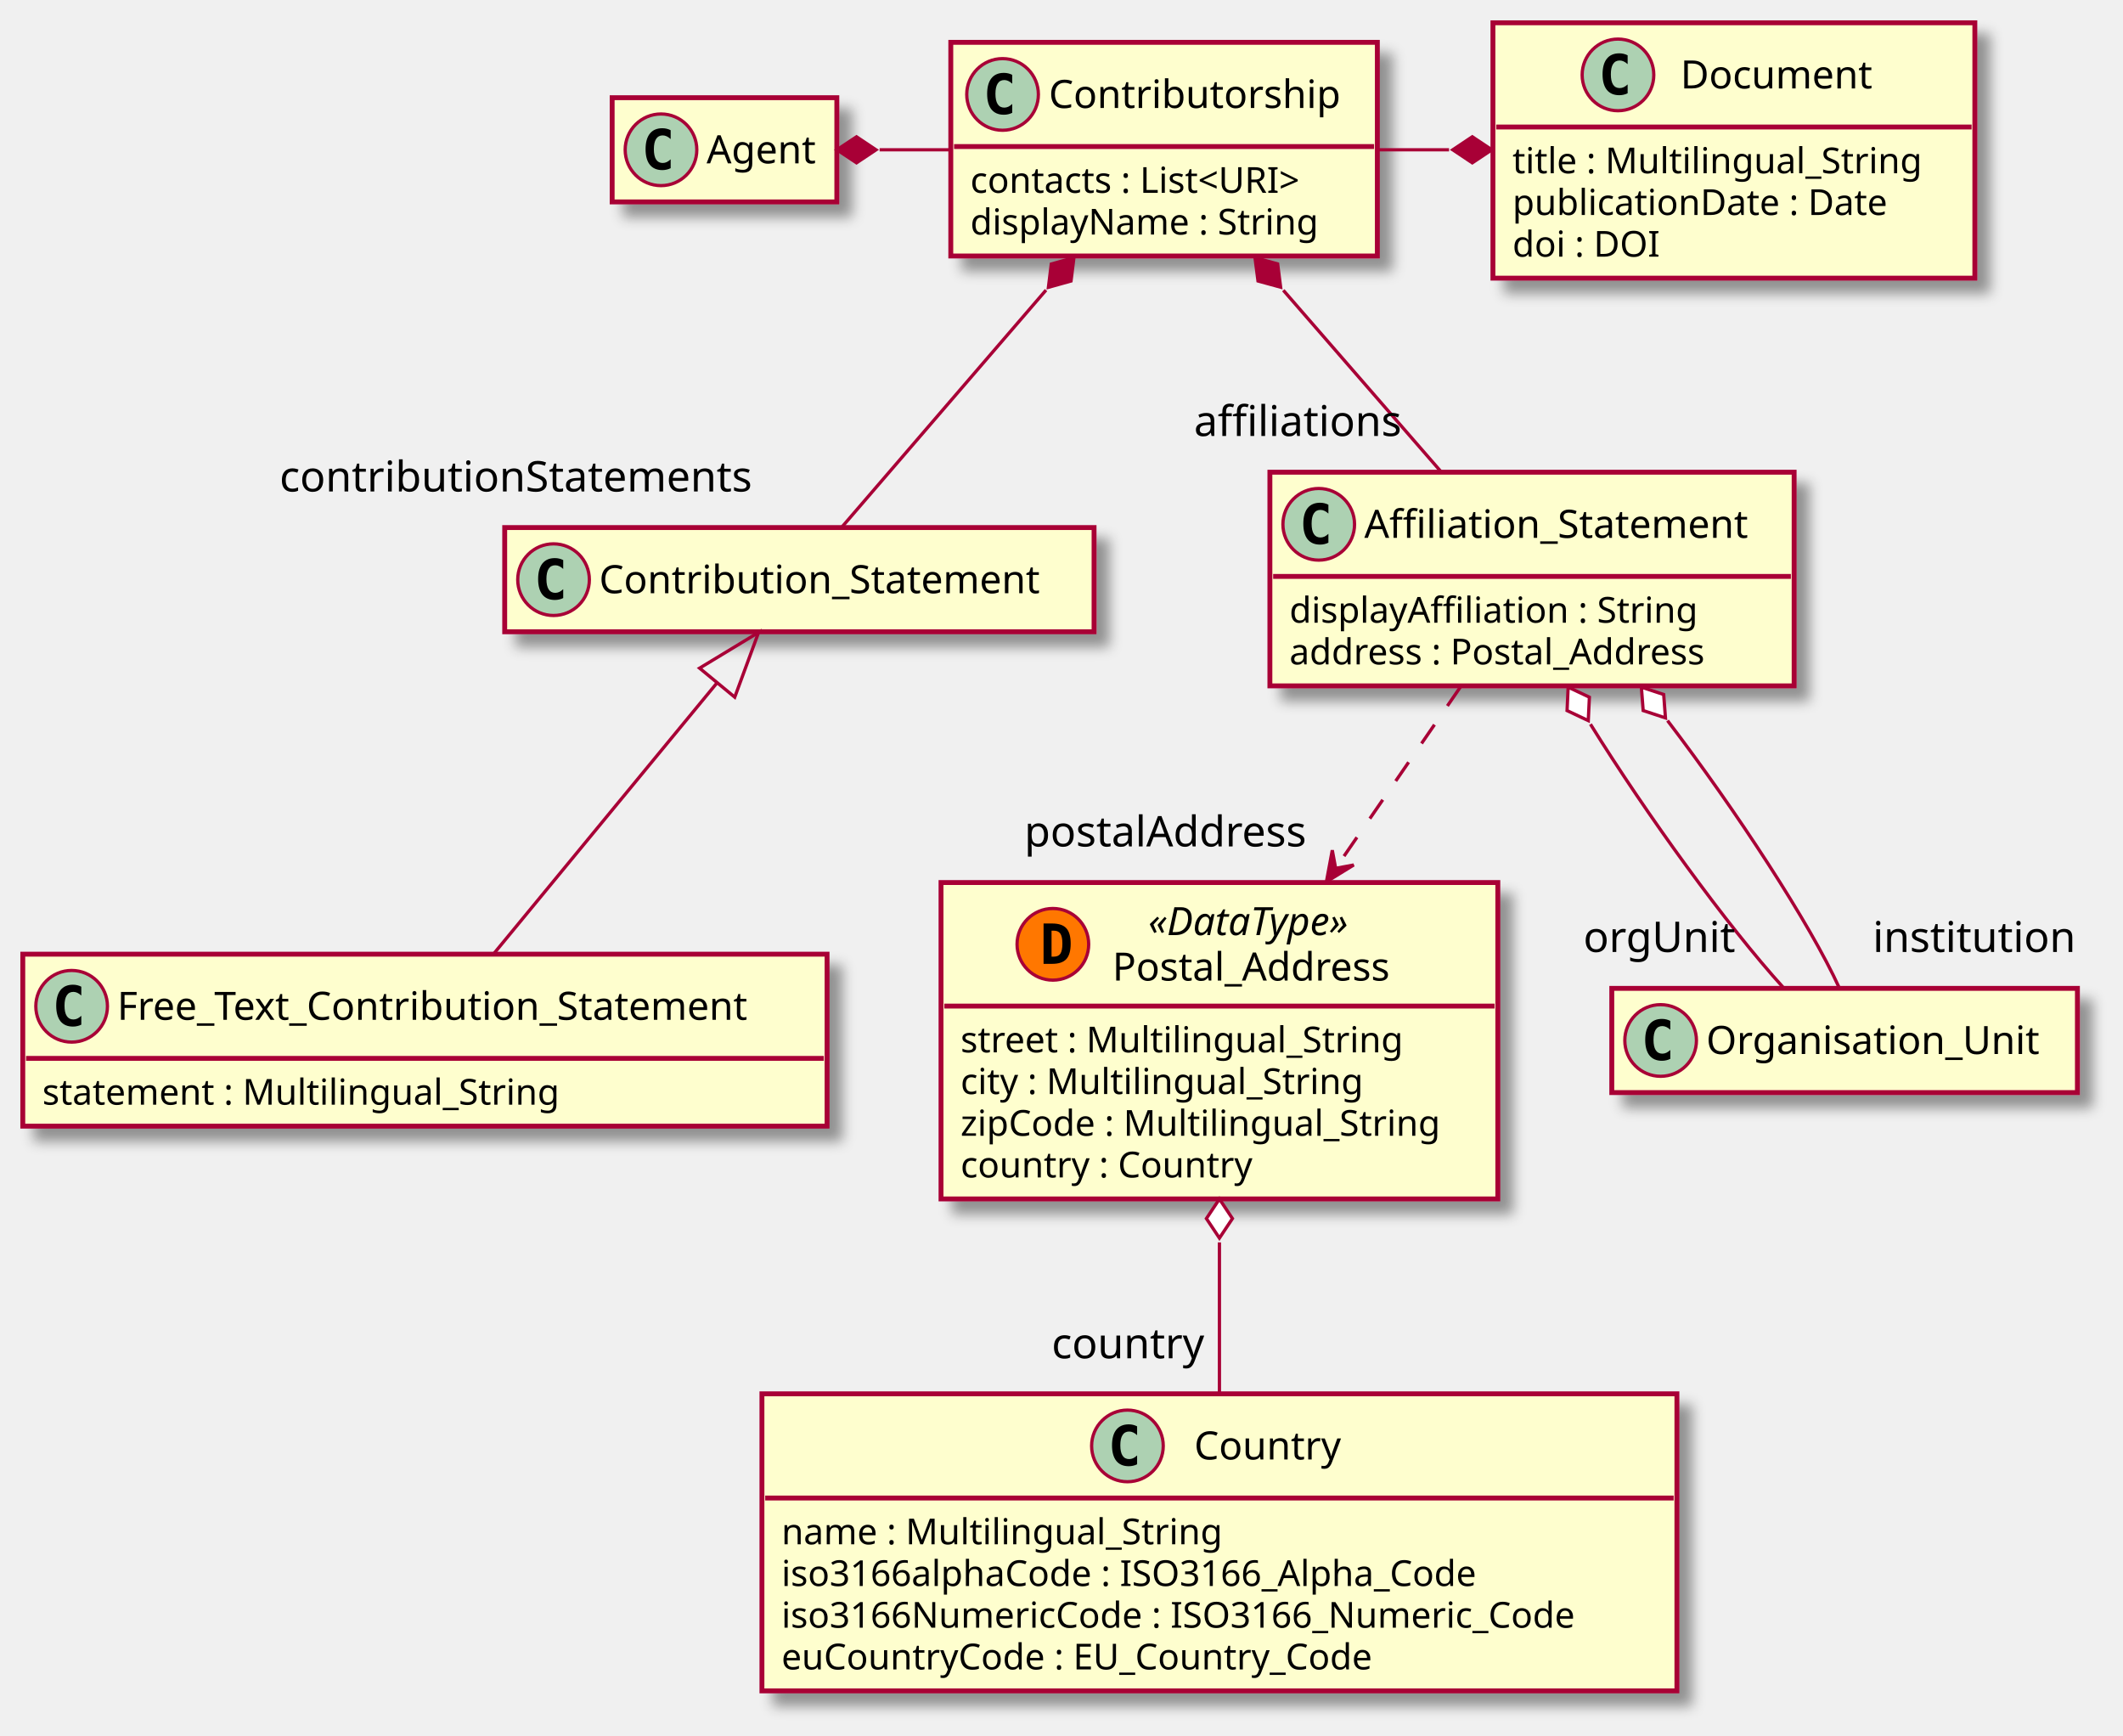
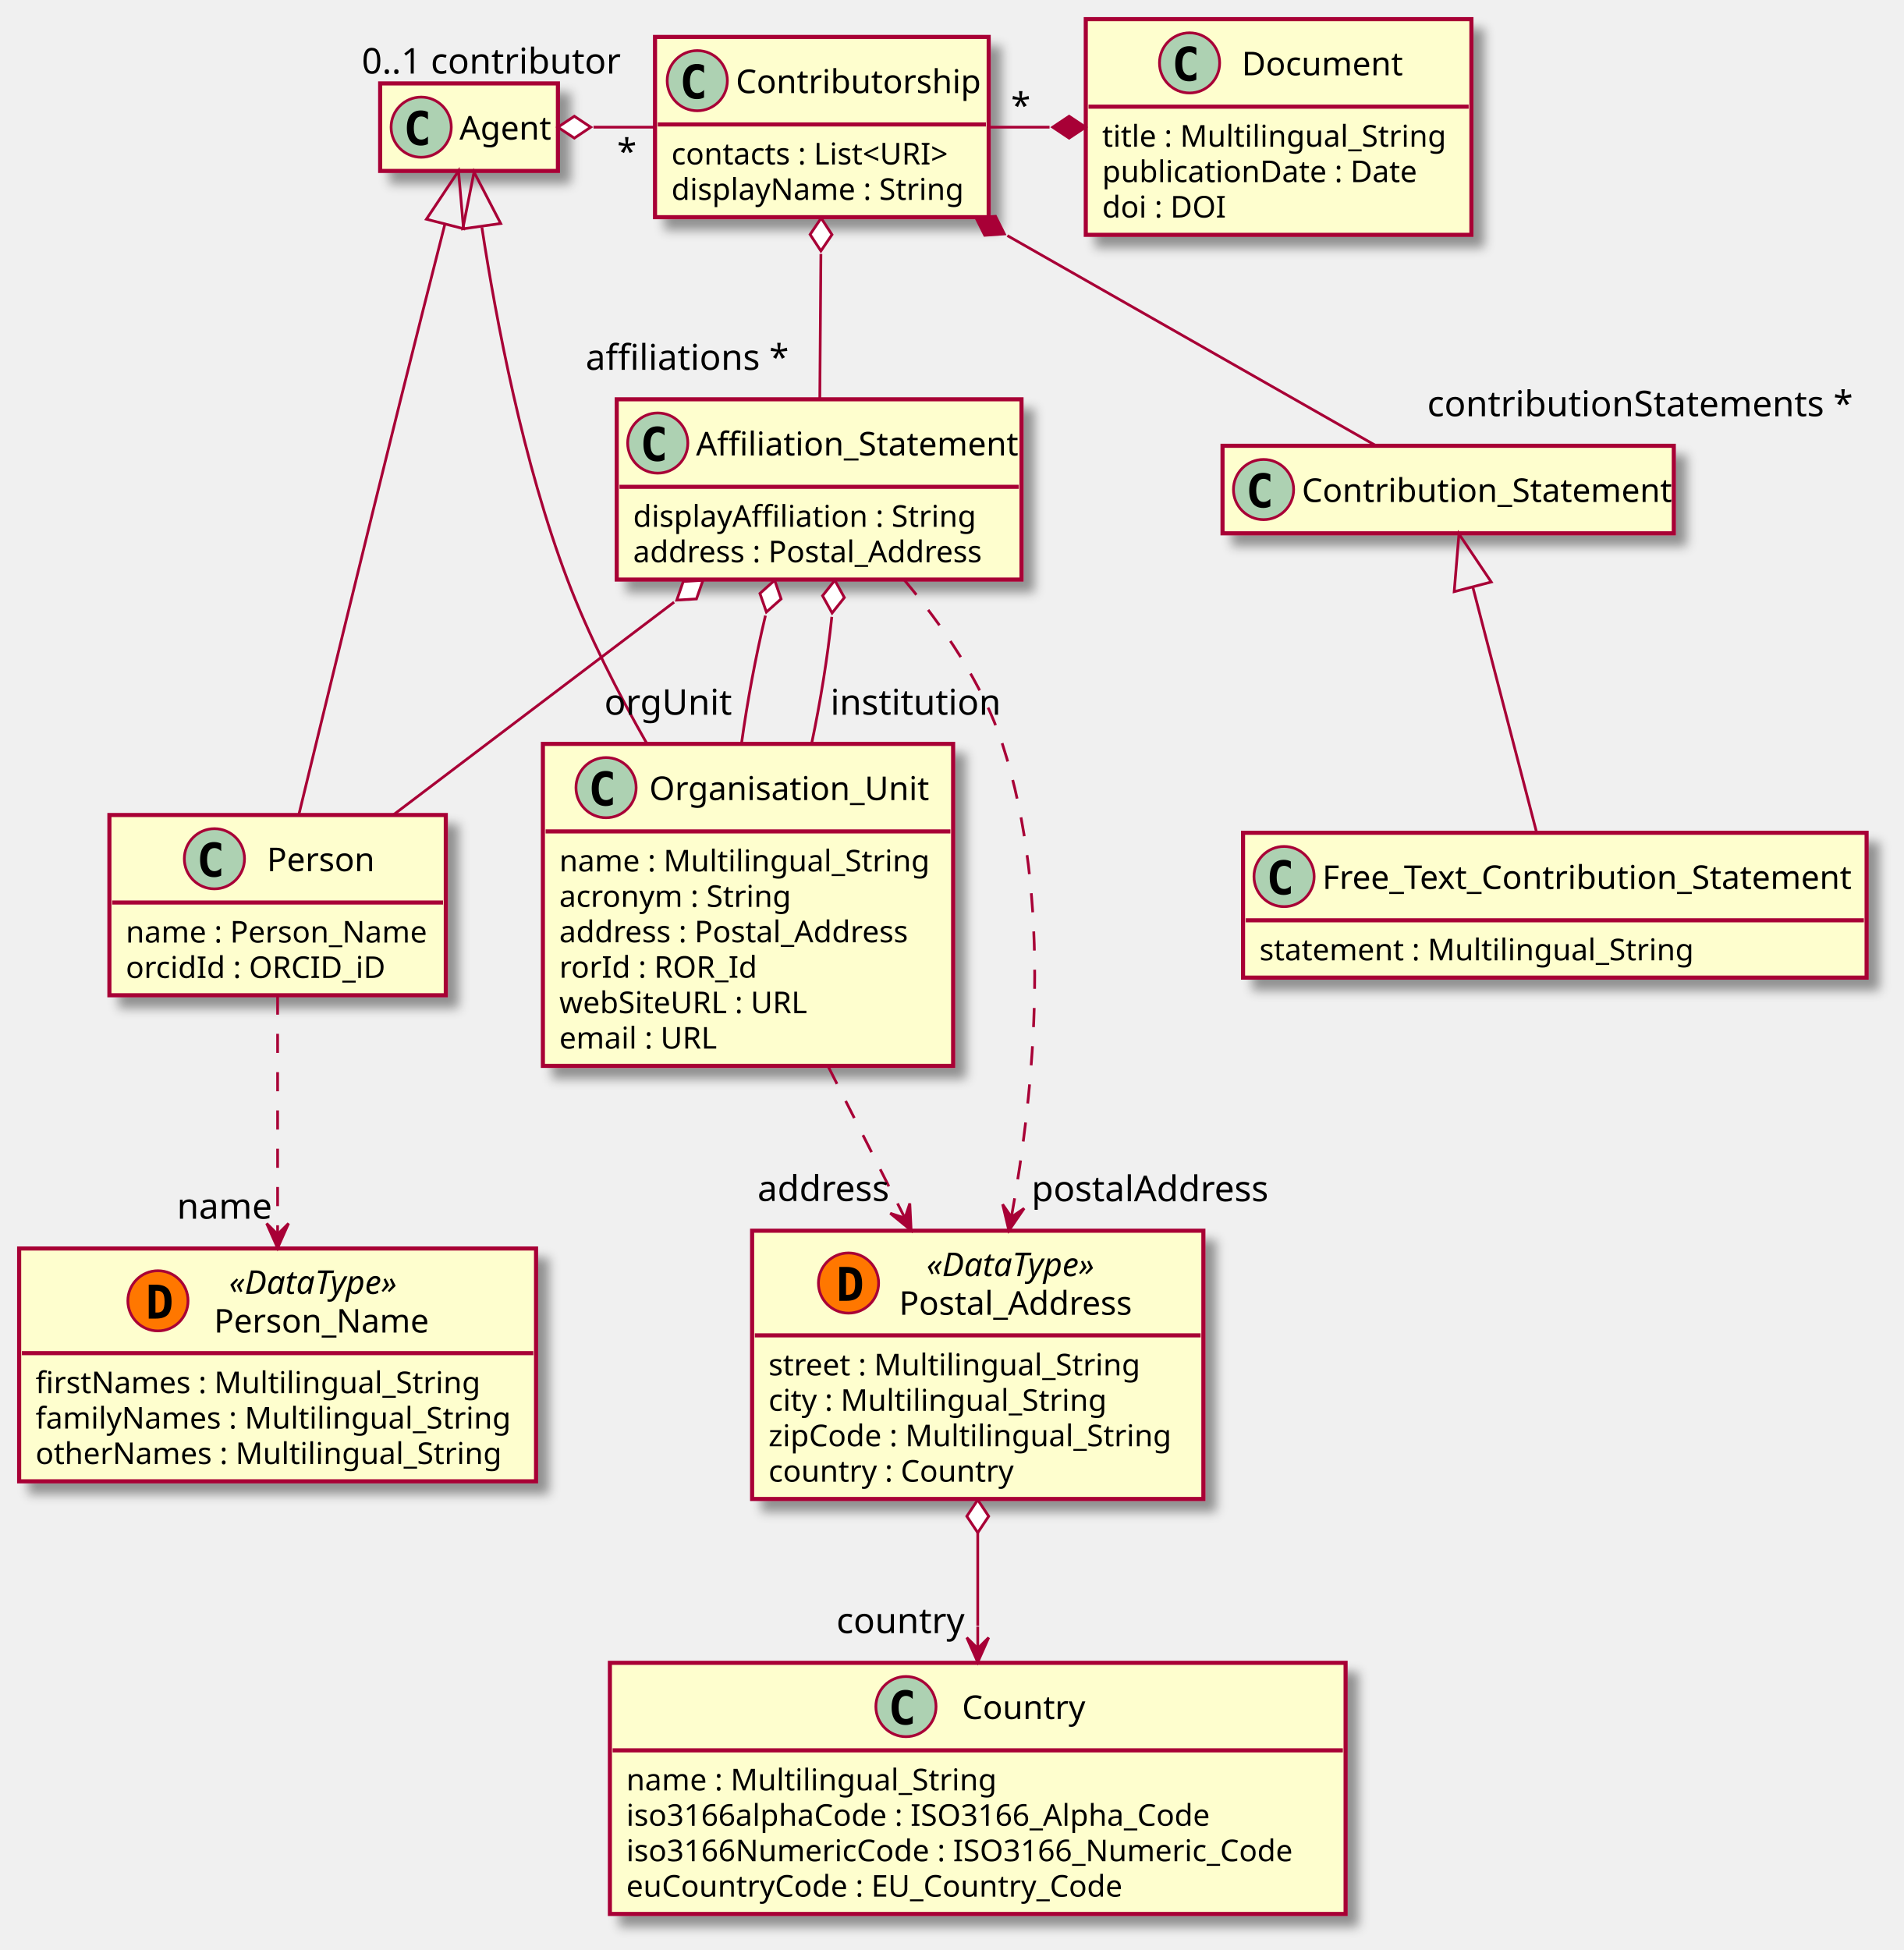
- <svg xmlns="http://www.w3.org/2000/svg" contentScriptType="application/ecmascript" contentStyleType="text/css" height="533px" preserveAspectRatio="none" style="width:652px;height:533px;background:#FFFFFF;" version="1.1" viewBox="0 0 652 533" width="652px" zoomAndPan="magnify">
+ <svg xmlns="http://www.w3.org/2000/svg" contentScriptType="application/ecmascript" contentStyleType="text/css" height="713px" preserveAspectRatio="none" style="width:696px;height:713px;background:#FFFFFF;" version="1.1" viewBox="0 0 696 713" width="696px" zoomAndPan="magnify">
  <defs>
-     <filter height="300%" id="f5tprdo1n3lc0" width="300%" x="-1" y="-1">
+     <filter height="300%" id="fd1s9ag5srjso" width="300%" x="-1" y="-1">
      <feGaussianBlur result="blurOut" stdDeviation="2.0" />
      <feColorMatrix in="blurOut" result="blurOut2" type="matrix" values="0 0 0 0 0 0 0 0 0 0 0 0 0 0 0 0 0 0 .4 0" />
      <feOffset dx="4.0" dy="4.0" in="blurOut2" result="blurOut3" />
      <feBlend in="SourceGraphic" in2="blurOut3" mode="normal" />
    </filter>
  </defs>
  <g>
-     <rect codeLine="7" fill="#FEFECE" filter="url(#f5tprdo1n3lc0)" height="78.414" id="Document" style="stroke:#A80036;stroke-width:1.5;" width="148" x="458.5" y="7" />
-     <ellipse cx="496.9" cy="23" fill="#ADD1B2" rx="11" ry="11" style="stroke:#A80036;stroke-width:1.0;" />
-     <path d="M499.869,28.641 Q499.291,28.938 498.65,29.078 Q498.009,29.234 497.306,29.234 Q494.806,29.234 493.478,27.594 Q492.166,25.938 492.166,22.812 Q492.166,19.688 493.478,18.031 Q494.806,16.375 497.306,16.375 Q498.009,16.375 498.65,16.531 Q499.306,16.688 499.869,16.984 L499.869,19.703 Q499.244,19.125 498.65,18.859 Q498.056,18.578 497.431,18.578 Q496.087,18.578 495.4,19.656 Q494.712,20.719 494.712,22.812 Q494.712,24.906 495.4,25.984 Q496.087,27.047 497.431,27.047 Q498.056,27.047 498.65,26.781 Q499.244,26.5 499.869,25.922 L499.869,28.641 Z " fill="#000000" />
-     <text fill="#000000" font-family="sans-serif" font-size="12" lengthAdjust="spacing" textLength="64" x="516.1" y="27.154">Document</text>
-     <line style="stroke:#A80036;stroke-width:1.5;" x1="459.5" x2="605.5" y1="39" y2="39" />
-     <text fill="#000000" font-family="sans-serif" font-size="11" lengthAdjust="spacing" textLength="136" x="464.5" y="53.21">title : Multilingual_String</text>
-     <text fill="#000000" font-family="sans-serif" font-size="11" lengthAdjust="spacing" textLength="125" x="464.5" y="66.015">publicationDate : Date</text>
-     <text fill="#000000" font-family="sans-serif" font-size="11" lengthAdjust="spacing" textLength="49" x="464.5" y="78.82">doi : DOI</text>
-     <rect codeLine="38" fill="#FEFECE" filter="url(#f5tprdo1n3lc0)" height="65.609" id="Contributorship" style="stroke:#A80036;stroke-width:1.5;" width="131" x="292" y="13" />
-     <ellipse cx="307.9" cy="29" fill="#ADD1B2" rx="11" ry="11" style="stroke:#A80036;stroke-width:1.0;" />
-     <path d="M310.869,34.641 Q310.291,34.938 309.65,35.078 Q309.009,35.234 308.306,35.234 Q305.806,35.234 304.478,33.594 Q303.166,31.938 303.166,28.812 Q303.166,25.688 304.478,24.031 Q305.806,22.375 308.306,22.375 Q309.009,22.375 309.65,22.531 Q310.306,22.688 310.869,22.984 L310.869,25.703 Q310.244,25.125 309.65,24.859 Q309.056,24.578 308.431,24.578 Q307.087,24.578 306.4,25.656 Q305.712,26.719 305.712,28.812 Q305.712,30.906 306.4,31.984 Q307.087,33.047 308.431,33.047 Q309.056,33.047 309.65,32.781 Q310.244,32.5 310.869,31.922 L310.869,34.641 Z " fill="#000000" />
-     <text fill="#000000" font-family="sans-serif" font-size="12" lengthAdjust="spacing" textLength="97" x="322.1" y="33.154">Contributorship</text>
-     <line style="stroke:#A80036;stroke-width:1.5;" x1="293" x2="422" y1="45" y2="45" />
-     <text fill="#000000" font-family="sans-serif" font-size="11" lengthAdjust="spacing" textLength="116" x="298" y="59.21">contacts : List&lt;URI&gt;</text>
-     <text fill="#000000" font-family="sans-serif" font-size="11" lengthAdjust="spacing" textLength="119" x="298" y="72.015">displayName : String</text>
-     <rect codeLine="42" fill="#FEFECE" filter="url(#f5tprdo1n3lc0)" height="32" id="Contribution_Statement" style="stroke:#A80036;stroke-width:1.5;" width="181" x="155" y="162" />
-     <ellipse cx="170" cy="178" fill="#ADD1B2" rx="11" ry="11" style="stroke:#A80036;stroke-width:1.0;" />
-     <path d="M172.969,183.641 Q172.391,183.938 171.75,184.078 Q171.109,184.234 170.406,184.234 Q167.906,184.234 166.578,182.594 Q165.266,180.938 165.266,177.812 Q165.266,174.688 166.578,173.031 Q167.906,171.375 170.406,171.375 Q171.109,171.375 171.75,171.531 Q172.406,171.688 172.969,171.984 L172.969,174.703 Q172.344,174.125 171.75,173.859 Q171.156,173.578 170.531,173.578 Q169.188,173.578 168.5,174.656 Q167.812,175.719 167.812,177.812 Q167.812,179.906 168.5,180.984 Q169.188,182.047 170.531,182.047 Q171.156,182.047 171.75,181.781 Q172.344,181.5 172.969,180.922 L172.969,183.641 Z " fill="#000000" />
-     <text fill="#000000" font-family="sans-serif" font-size="12" lengthAdjust="spacing" textLength="149" x="184" y="182.154">Contribution_Statement</text>
-     <rect codeLine="44" fill="#FEFECE" filter="url(#f5tprdo1n3lc0)" height="52.805" id="Free_Text_Contribution_Statement" style="stroke:#A80036;stroke-width:1.5;" width="247" x="7" y="293" />
-     <ellipse cx="22" cy="309" fill="#ADD1B2" rx="11" ry="11" style="stroke:#A80036;stroke-width:1.0;" />
-     <path d="M24.969,314.641 Q24.391,314.938 23.75,315.078 Q23.109,315.234 22.406,315.234 Q19.906,315.234 18.578,313.594 Q17.266,311.938 17.266,308.812 Q17.266,305.688 18.578,304.031 Q19.906,302.375 22.406,302.375 Q23.109,302.375 23.75,302.531 Q24.406,302.688 24.969,302.984 L24.969,305.703 Q24.344,305.125 23.75,304.859 Q23.156,304.578 22.531,304.578 Q21.188,304.578 20.5,305.656 Q19.812,306.719 19.812,308.812 Q19.812,310.906 20.5,311.984 Q21.188,313.047 22.531,313.047 Q23.156,313.047 23.75,312.781 Q24.344,312.5 24.969,311.922 L24.969,314.641 Z " fill="#000000" />
-     <text fill="#000000" font-family="sans-serif" font-size="12" lengthAdjust="spacing" textLength="215" x="36" y="313.154">Free_Text_Contribution_Statement</text>
-     <line style="stroke:#A80036;stroke-width:1.5;" x1="8" x2="253" y1="325" y2="325" />
-     <text fill="#000000" font-family="sans-serif" font-size="11" lengthAdjust="spacing" textLength="173" x="13" y="339.21">statement : Multilingual_String</text>
-     <rect codeLine="47" fill="#FEFECE" filter="url(#f5tprdo1n3lc0)" height="65.609" id="Affiliation_Statement" style="stroke:#A80036;stroke-width:1.5;" width="161" x="390" y="145" />
-     <ellipse cx="405" cy="161" fill="#ADD1B2" rx="11" ry="11" style="stroke:#A80036;stroke-width:1.0;" />
-     <path d="M407.969,166.641 Q407.391,166.938 406.75,167.078 Q406.109,167.234 405.406,167.234 Q402.906,167.234 401.578,165.594 Q400.266,163.938 400.266,160.812 Q400.266,157.688 401.578,156.031 Q402.906,154.375 405.406,154.375 Q406.109,154.375 406.75,154.531 Q407.406,154.688 407.969,154.984 L407.969,157.703 Q407.344,157.125 406.75,156.859 Q406.156,156.578 405.531,156.578 Q404.188,156.578 403.5,157.656 Q402.812,158.719 402.812,160.812 Q402.812,162.906 403.5,163.984 Q404.188,165.047 405.531,165.047 Q406.156,165.047 406.75,164.781 Q407.344,164.5 407.969,163.922 L407.969,166.641 Z " fill="#000000" />
-     <text fill="#000000" font-family="sans-serif" font-size="12" lengthAdjust="spacing" textLength="129" x="419" y="165.154">Affiliation_Statement</text>
-     <line style="stroke:#A80036;stroke-width:1.5;" x1="391" x2="550" y1="177" y2="177" />
-     <text fill="#000000" font-family="sans-serif" font-size="11" lengthAdjust="spacing" textLength="138" x="396" y="191.21">displayAffiliation : String</text>
-     <text fill="#000000" font-family="sans-serif" font-size="11" lengthAdjust="spacing" textLength="147" x="396" y="204.015">address : Postal_Address</text>
-     <rect codeLine="51" fill="#FEFECE" filter="url(#f5tprdo1n3lc0)" height="97.156" id="Postal_Address" style="stroke:#A80036;stroke-width:1.5;" width="171" x="289" y="271" />
-     <ellipse cx="323.35" cy="289.969" fill="#FF7700" rx="11" ry="11" style="stroke:#A80036;stroke-width:1.0;" />
-     <path d="M322.944,285.781 L322.944,293.766 L323.6,293.766 Q325.038,293.766 325.647,292.859 Q326.272,291.938 326.272,289.766 Q326.272,287.594 325.647,286.688 Q325.038,285.781 323.6,285.781 L322.944,285.781 Z M320.491,283.578 L323.116,283.578 Q326.147,283.578 327.475,285.031 Q328.819,286.469 328.819,289.766 Q328.819,293.062 327.475,294.516 Q326.147,295.969 323.116,295.969 L320.491,295.969 L320.491,283.578 Z " fill="#000000" />
-     <text fill="#000000" font-family="sans-serif" font-size="12" font-style="italic" lengthAdjust="spacing" textLength="74" x="352.65" y="287.139">«DataType»</text>
-     <text fill="#000000" font-family="sans-serif" font-size="12" lengthAdjust="spacing" textLength="96" x="341.65" y="301.107">Postal_Address</text>
-     <line style="stroke:#A80036;stroke-width:1.5;" x1="290" x2="459" y1="308.938" y2="308.938" />
-     <text fill="#000000" font-family="sans-serif" font-size="11" lengthAdjust="spacing" textLength="149" x="295" y="323.148">street : Multilingual_String</text>
-     <text fill="#000000" font-family="sans-serif" font-size="11" lengthAdjust="spacing" textLength="134" x="295" y="335.953">city : Multilingual_String</text>
-     <text fill="#000000" font-family="sans-serif" font-size="11" lengthAdjust="spacing" textLength="159" x="295" y="348.757">zipCode : Multilingual_String</text>
-     <text fill="#000000" font-family="sans-serif" font-size="11" lengthAdjust="spacing" textLength="98" x="295" y="361.562">country : Country</text>
-     <rect codeLine="57" fill="#FEFECE" filter="url(#f5tprdo1n3lc0)" height="91.219" id="Country" style="stroke:#A80036;stroke-width:1.5;" width="281" x="234" y="428" />
-     <ellipse cx="346.25" cy="444" fill="#ADD1B2" rx="11" ry="11" style="stroke:#A80036;stroke-width:1.0;" />
-     <path d="M349.219,449.641 Q348.641,449.938 348,450.078 Q347.359,450.234 346.656,450.234 Q344.156,450.234 342.828,448.594 Q341.516,446.938 341.516,443.812 Q341.516,440.688 342.828,439.031 Q344.156,437.375 346.656,437.375 Q347.359,437.375 348,437.531 Q348.656,437.688 349.219,437.984 L349.219,440.703 Q348.594,440.125 348,439.859 Q347.406,439.578 346.781,439.578 Q345.438,439.578 344.75,440.656 Q344.062,441.719 344.062,443.812 Q344.062,445.906 344.75,446.984 Q345.438,448.047 346.781,448.047 Q347.406,448.047 348,447.781 Q348.594,447.5 349.219,446.922 L349.219,449.641 Z " fill="#000000" />
-     <text fill="#000000" font-family="sans-serif" font-size="12" lengthAdjust="spacing" textLength="48" x="366.75" y="448.154">Country</text>
-     <line style="stroke:#A80036;stroke-width:1.5;" x1="235" x2="514" y1="460" y2="460" />
-     <text fill="#000000" font-family="sans-serif" font-size="11" lengthAdjust="spacing" textLength="147" x="240" y="474.21">name : Multilingual_String</text>
-     <text fill="#000000" font-family="sans-serif" font-size="11" lengthAdjust="spacing" textLength="237" x="240" y="487.015">iso3166alphaCode : ISO3166_Alpha_Code</text>
-     <text fill="#000000" font-family="sans-serif" font-size="11" lengthAdjust="spacing" textLength="269" x="240" y="499.82">iso3166NumericCode : ISO3166_Numeric_Code</text>
-     <text fill="#000000" font-family="sans-serif" font-size="11" lengthAdjust="spacing" textLength="199" x="240" y="512.625">euCountryCode : EU_Country_Code</text>
-     <rect fill="#FEFECE" filter="url(#f5tprdo1n3lc0)" height="32" id="Organisation_Unit" style="stroke:#A80036;stroke-width:1.5;" width="143" x="495" y="303.5" />
-     <ellipse cx="510" cy="319.5" fill="#ADD1B2" rx="11" ry="11" style="stroke:#A80036;stroke-width:1.0;" />
-     <path d="M512.969,325.141 Q512.391,325.438 511.75,325.578 Q511.109,325.734 510.406,325.734 Q507.906,325.734 506.578,324.094 Q505.266,322.438 505.266,319.312 Q505.266,316.188 506.578,314.531 Q507.906,312.875 510.406,312.875 Q511.109,312.875 511.75,313.031 Q512.406,313.188 512.969,313.484 L512.969,316.203 Q512.344,315.625 511.75,315.359 Q511.156,315.078 510.531,315.078 Q509.188,315.078 508.5,316.156 Q507.812,317.219 507.812,319.312 Q507.812,321.406 508.5,322.484 Q509.188,323.547 510.531,323.547 Q511.156,323.547 511.75,323.281 Q512.344,323 512.969,322.422 L512.969,325.141 Z " fill="#000000" />
-     <text fill="#000000" font-family="sans-serif" font-size="12" lengthAdjust="spacing" textLength="111" x="524" y="323.654">Organisation_Unit</text>
-     <rect fill="#FEFECE" filter="url(#f5tprdo1n3lc0)" height="32" id="Agent" style="stroke:#A80036;stroke-width:1.5;" width="69" x="188" y="30" />
-     <ellipse cx="203" cy="46" fill="#ADD1B2" rx="11" ry="11" style="stroke:#A80036;stroke-width:1.0;" />
-     <path d="M205.969,51.641 Q205.391,51.938 204.75,52.078 Q204.109,52.234 203.406,52.234 Q200.906,52.234 199.578,50.594 Q198.266,48.938 198.266,45.812 Q198.266,42.688 199.578,41.031 Q200.906,39.375 203.406,39.375 Q204.109,39.375 204.75,39.531 Q205.406,39.688 205.969,39.984 L205.969,42.703 Q205.344,42.125 204.75,41.859 Q204.156,41.578 203.531,41.578 Q202.188,41.578 201.5,42.656 Q200.812,43.719 200.812,45.812 Q200.812,47.906 201.5,48.984 Q202.188,50.047 203.531,50.047 Q204.156,50.047 204.75,49.781 Q205.344,49.5 205.969,48.922 L205.969,51.641 Z " fill="#000000" />
-     <text fill="#000000" font-family="sans-serif" font-size="12" lengthAdjust="spacing" textLength="37" x="217" y="50.154">Agent</text>
-     <path codeLine="66" d="M374.5,381.5 C374.5,396.98 374.5,413.34 374.5,427.84 " fill="none" id="Postal_Address-backto-Country" style="stroke:#A80036;stroke-width:1.0;" />
-     <polygon fill="#FFFFFF" points="374.5,368.18,370.5,374.18,374.5,380.18,378.5,374.18,374.5,368.18" style="stroke:#A80036;stroke-width:1.0;" />
-     <text fill="#000000" font-family="sans-serif" font-size="13" lengthAdjust="spacing" textLength="48" x="322.975" y="417.093">country</text>
-     <path codeLine="67" d="M448.48,211 C437.15,227.46 423.07,247.92 410.24,266.56 " fill="none" id="Affiliation_Statement-to-Postal_Address" style="stroke:#A80036;stroke-width:1.0;stroke-dasharray:7.0,7.0;" />
-     <polygon fill="#A80036" points="407.36,270.76,415.755,265.61,410.193,266.64,409.163,261.077,407.36,270.76" style="stroke:#A80036;stroke-width:1.0;" />
-     <text fill="#000000" font-family="sans-serif" font-size="13" lengthAdjust="spacing" textLength="91" x="314.582" y="259.916">postalAddress</text>
-     <path codeLine="68" d="M488.45,222.38 C505.6,250 530.26,284.09 547.78,303.36 " fill="none" id="Affiliation_Statement-backto-Organisation_Unit" style="stroke:#A80036;stroke-width:1.0;" />
-     <polygon fill="#FFFFFF" points="481.6,211,481.264,218.203,487.784,221.284,488.12,214.081,481.6,211" style="stroke:#A80036;stroke-width:1.0;" />
-     <text fill="#000000" font-family="sans-serif" font-size="13" lengthAdjust="spacing" textLength="47" x="486.267" y="292.324">orgUnit</text>
-     <path codeLine="69" d="M512.12,221.28 C533.34,249.09 556.01,283.84 564.87,303.36 " fill="none" id="Affiliation_Statement-backto-Organisation_Unit-1" style="stroke:#A80036;stroke-width:1.0;" />
-     <polygon fill="#FFFFFF" points="504.09,211,504.637,218.19,511.485,220.451,510.938,213.261,504.09,211" style="stroke:#A80036;stroke-width:1.0;" />
-     <text fill="#000000" font-family="sans-serif" font-size="13" lengthAdjust="spacing" textLength="63" x="575.138" y="292.324">institution</text>
-     <path codeLine="70" d="M220.24,209.64 C199.66,234.61 170.93,269.46 151.57,292.94 " fill="none" id="Contribution_Statement-backto-Free_Text_Contribution_Statement" style="stroke:#A80036;stroke-width:1.0;" />
-     <polygon fill="none" points="214.85,205.17,232.97,194.19,225.65,214.08,214.85,205.17" style="stroke:#A80036;stroke-width:1.0;" />
-     <path codeLine="71" d="M423.12,46 C430.42,46 437.72,46 445.02,46 " fill="none" id="Contributorship-to-Document" style="stroke:#A80036;stroke-width:1.0;" />
-     <polygon fill="#A80036" points="458.16,46,452.16,42,446.16,46,452.16,50,458.16,46" style="stroke:#A80036;stroke-width:1.0;" />
-     <path codeLine="72" d="M270.14,46 C277.41,46 284.69,46 291.97,46 " fill="none" id="Agent-backto-Contributorship" style="stroke:#A80036;stroke-width:1.0;" />
-     <polygon fill="#A80036" points="257.04,46,263.04,50,269.04,46,263.04,42,257.04,46" style="stroke:#A80036;stroke-width:1.0;" />
-     <path codeLine="73" d="M394.12,89.13 C409.83,107.2 427.89,127.97 442.5,144.78 " fill="none" id="Contributorship-backto-Affiliation_Statement" style="stroke:#A80036;stroke-width:1.0;" />
-     <polygon fill="#A80036" points="385.43,79.13,386.346,86.283,393.301,88.188,392.385,81.035,385.43,79.13" style="stroke:#A80036;stroke-width:1.0;" />
-     <text fill="#000000" font-family="sans-serif" font-size="13" lengthAdjust="spacing" textLength="64" x="366.688" y="133.882">affiliations</text>
-     <path codeLine="74" d="M321.25,89.08 C299.82,113.95 273.96,143.97 258.67,161.71 " fill="none" id="Contributorship-backto-Contribution_Statement" style="stroke:#A80036;stroke-width:1.0;" />
-     <polygon fill="#A80036" points="329.81,79.13,322.864,81.067,321.981,88.224,328.927,86.287,329.81,79.13" style="stroke:#A80036;stroke-width:1.0;" />
-     <text fill="#000000" font-family="sans-serif" font-size="13" lengthAdjust="spacing" textLength="152" x="85.858" y="150.918">contributionStatements</text>
+     <rect codeLine="19" fill="#FEFECE" filter="url(#fd1s9ag5srjso)" height="32" id="Agent" style="stroke:#A80036;stroke-width:1.5;" width="65" x="139" y="30.5" />
+     <ellipse cx="154" cy="46.5" fill="#ADD1B2" rx="11" ry="11" style="stroke:#A80036;stroke-width:1.0;" />
+     <path d="M156.473,52.643 Q155.892,52.942 155.253,53.091 Q154.614,53.241 153.908,53.241 Q151.401,53.241 150.082,51.589 Q148.762,49.937 148.762,46.816 Q148.762,43.687 150.082,42.035 Q151.401,40.383 153.908,40.383 Q154.614,40.383 155.261,40.532 Q155.909,40.682 156.473,40.98 L156.473,43.703 Q155.842,43.122 155.249,42.852 Q154.655,42.583 154.024,42.583 Q152.68,42.583 151.995,43.649 Q151.31,44.716 151.31,46.816 Q151.31,48.908 151.995,49.974 Q152.68,51.041 154.024,51.041 Q154.655,51.041 155.249,50.771 Q155.842,50.502 156.473,49.92 Z " fill="#000000" />
+     <text fill="#000000" font-family="sans-serif" font-size="12" lengthAdjust="spacing" textLength="33" x="168" y="51.035">Agent</text>
+     <rect codeLine="22" fill="#FEFECE" filter="url(#fd1s9ag5srjso)" height="117.731" id="Organisation_Unit" style="stroke:#A80036;stroke-width:1.5;" width="150" x="198.5" y="272" />
+     <ellipse cx="221.6" cy="288" fill="#ADD1B2" rx="11" ry="11" style="stroke:#A80036;stroke-width:1.0;" />
+     <path d="M224.073,294.143 Q223.492,294.442 222.853,294.591 Q222.214,294.741 221.508,294.741 Q219.001,294.741 217.681,293.089 Q216.362,291.437 216.362,288.316 Q216.362,285.187 217.681,283.535 Q219.001,281.883 221.508,281.883 Q222.214,281.883 222.861,282.032 Q223.509,282.182 224.073,282.481 L224.073,285.203 Q223.442,284.622 222.849,284.352 Q222.255,284.082 221.624,284.082 Q220.28,284.082 219.595,285.149 Q218.91,286.216 218.91,288.316 Q218.91,290.408 219.595,291.474 Q220.28,292.541 221.624,292.541 Q222.255,292.541 222.849,292.271 Q223.442,292.002 224.073,291.42 Z " fill="#000000" />
+     <text fill="#000000" font-family="sans-serif" font-size="12" lengthAdjust="spacing" textLength="100" x="237.4" y="292.535">Organisation_Unit</text>
+     <line style="stroke:#A80036;stroke-width:1.5;" x1="199.5" x2="347.5" y1="304" y2="304" />
+     <text fill="#000000" font-family="sans-serif" font-size="11" lengthAdjust="spacing" textLength="138" x="204.5" y="318.635">name : Multilingual_String</text>
+     <text fill="#000000" font-family="sans-serif" font-size="11" lengthAdjust="spacing" textLength="88" x="204.5" y="331.59">acronym : String</text>
+     <text fill="#000000" font-family="sans-serif" font-size="11" lengthAdjust="spacing" textLength="135" x="204.5" y="344.545">address : Postal_Address</text>
+     <text fill="#000000" font-family="sans-serif" font-size="11" lengthAdjust="spacing" textLength="75" x="204.5" y="357.5">rorId : ROR_Id</text>
+     <text fill="#000000" font-family="sans-serif" font-size="11" lengthAdjust="spacing" textLength="91" x="204.5" y="370.455">webSiteURL : URL</text>
+     <text fill="#000000" font-family="sans-serif" font-size="11" lengthAdjust="spacing" textLength="58" x="204.5" y="383.41">email : URL</text>
+     <rect codeLine="30" fill="#FEFECE" filter="url(#fd1s9ag5srjso)" height="65.91" id="Person" style="stroke:#A80036;stroke-width:1.5;" width="123" x="40" y="298" />
+     <ellipse cx="78.4" cy="314" fill="#ADD1B2" rx="11" ry="11" style="stroke:#A80036;stroke-width:1.0;" />
+     <path d="M80.873,320.143 Q80.292,320.442 79.653,320.591 Q79.014,320.741 78.308,320.741 Q75.801,320.741 74.481,319.089 Q73.162,317.437 73.162,314.316 Q73.162,311.187 74.481,309.535 Q75.801,307.883 78.308,307.883 Q79.014,307.883 79.661,308.032 Q80.309,308.182 80.873,308.481 L80.873,311.203 Q80.242,310.622 79.649,310.352 Q79.055,310.082 78.424,310.082 Q77.08,310.082 76.395,311.149 Q75.71,312.216 75.71,314.316 Q75.71,316.408 76.395,317.474 Q77.08,318.541 78.424,318.541 Q79.055,318.541 79.649,318.271 Q80.242,318.002 80.873,317.42 Z " fill="#000000" />
+     <text fill="#000000" font-family="sans-serif" font-size="12" lengthAdjust="spacing" textLength="39" x="97.6" y="318.535">Person</text>
+     <line style="stroke:#A80036;stroke-width:1.5;" x1="41" x2="162" y1="330" y2="330" />
+     <text fill="#000000" font-family="sans-serif" font-size="11" lengthAdjust="spacing" textLength="111" x="46" y="344.635">name : Person_Name</text>
+     <text fill="#000000" font-family="sans-serif" font-size="11" lengthAdjust="spacing" textLength="99" x="46" y="357.59">orcidId : ORCID_iD</text>
+     <rect codeLine="34" fill="#FEFECE" filter="url(#fd1s9ag5srjso)" height="85.131" id="Person_Name" style="stroke:#A80036;stroke-width:1.5;" width="189" x="7" y="456.5" />
+     <ellipse cx="57.75" cy="475.633" fill="#FF7700" rx="11" ry="11" style="stroke:#A80036;stroke-width:1.0;" />
+     <path d="M56.836,471.948 L56.836,479.925 L57.5,479.925 Q58.944,479.925 59.559,479.016 Q60.173,478.107 60.173,475.924 Q60.173,473.757 59.559,472.853 Q58.944,471.948 57.5,471.948 Z M54.387,469.74 L57.01,469.74 Q60.048,469.74 61.385,471.188 Q62.721,472.637 62.721,475.924 Q62.721,479.219 61.385,480.676 Q60.048,482.133 57.01,482.133 L54.387,482.133 Z " fill="#000000" />
+     <text fill="#000000" font-family="sans-serif" font-size="12" font-style="italic" lengthAdjust="spacing" textLength="68" x="83.75" y="473.102">«DataType»</text>
+     <text fill="#000000" font-family="sans-serif" font-size="12" lengthAdjust="spacing" textLength="79" x="78.25" y="487.234">Person_Name</text>
+     <line style="stroke:#A80036;stroke-width:1.5;" x1="8" x2="195" y1="494.766" y2="494.766" />
+     <text fill="#000000" font-family="sans-serif" font-size="11" lengthAdjust="spacing" textLength="167" x="13" y="509.4">firstNames : Multilingual_String</text>
+     <text fill="#000000" font-family="sans-serif" font-size="11" lengthAdjust="spacing" textLength="177" x="13" y="522.356">familyNames : Multilingual_String</text>
+     <text fill="#000000" font-family="sans-serif" font-size="11" lengthAdjust="spacing" textLength="174" x="13" y="535.311">otherNames : Multilingual_String</text>
+     <rect codeLine="39" fill="#FEFECE" filter="url(#fd1s9ag5srjso)" height="98.086" id="Postal_Address" style="stroke:#A80036;stroke-width:1.5;" width="165" x="275" y="450" />
+     <ellipse cx="310.25" cy="469.133" fill="#FF7700" rx="11" ry="11" style="stroke:#A80036;stroke-width:1.0;" />
+     <path d="M309.336,465.448 L309.336,473.425 L310,473.425 Q311.444,473.425 312.059,472.516 Q312.673,471.607 312.673,469.424 Q312.673,467.257 312.059,466.353 Q311.444,465.448 310,465.448 Z M306.887,463.24 L309.51,463.24 Q312.548,463.24 313.885,464.688 Q315.221,466.137 315.221,469.424 Q315.221,472.719 313.885,474.176 Q312.548,475.633 309.51,475.633 L306.887,475.633 Z " fill="#000000" />
+     <text fill="#000000" font-family="sans-serif" font-size="12" font-style="italic" lengthAdjust="spacing" textLength="68" x="338.75" y="466.602">«DataType»</text>
+     <text fill="#000000" font-family="sans-serif" font-size="12" lengthAdjust="spacing" textLength="88" x="328.75" y="480.734">Postal_Address</text>
+     <line style="stroke:#A80036;stroke-width:1.5;" x1="276" x2="439" y1="488.266" y2="488.266" />
+     <text fill="#000000" font-family="sans-serif" font-size="11" lengthAdjust="spacing" textLength="140" x="281" y="502.9">street : Multilingual_String</text>
+     <text fill="#000000" font-family="sans-serif" font-size="11" lengthAdjust="spacing" textLength="128" x="281" y="515.856">city : Multilingual_String</text>
+     <text fill="#000000" font-family="sans-serif" font-size="11" lengthAdjust="spacing" textLength="153" x="281" y="528.811">zipCode : Multilingual_String</text>
+     <text fill="#000000" font-family="sans-serif" font-size="11" lengthAdjust="spacing" textLength="95" x="281" y="541.766">country : Country</text>
+     <rect codeLine="45" fill="#FEFECE" filter="url(#fd1s9ag5srjso)" height="91.82" id="Country" style="stroke:#A80036;stroke-width:1.5;" width="269" x="223" y="608" />
+     <ellipse cx="331.25" cy="624" fill="#ADD1B2" rx="11" ry="11" style="stroke:#A80036;stroke-width:1.0;" />
+     <path d="M333.723,630.143 Q333.142,630.442 332.503,630.591 Q331.864,630.741 331.158,630.741 Q328.651,630.741 327.332,629.089 Q326.012,627.437 326.012,624.316 Q326.012,621.187 327.332,619.535 Q328.651,617.883 331.158,617.883 Q331.864,617.883 332.511,618.032 Q333.159,618.182 333.723,618.481 L333.723,621.203 Q333.092,620.622 332.499,620.352 Q331.905,620.082 331.274,620.082 Q329.93,620.082 329.245,621.149 Q328.56,622.216 328.56,624.316 Q328.56,626.408 329.245,627.474 Q329.93,628.541 331.274,628.541 Q331.905,628.541 332.499,628.271 Q333.092,628.001 333.723,627.42 Z " fill="#000000" />
+     <text fill="#000000" font-family="sans-serif" font-size="12" lengthAdjust="spacing" textLength="44" x="351.75" y="628.535">Country</text>
+     <line style="stroke:#A80036;stroke-width:1.5;" x1="224" x2="491" y1="640" y2="640" />
+     <text fill="#000000" font-family="sans-serif" font-size="11" lengthAdjust="spacing" textLength="138" x="229" y="654.635">name : Multilingual_String</text>
+     <text fill="#000000" font-family="sans-serif" font-size="11" lengthAdjust="spacing" textLength="227" x="229" y="667.59">iso3166alphaCode : ISO3166_Alpha_Code</text>
+     <text fill="#000000" font-family="sans-serif" font-size="11" lengthAdjust="spacing" textLength="257" x="229" y="680.545">iso3166NumericCode : ISO3166_Numeric_Code</text>
+     <text fill="#000000" font-family="sans-serif" font-size="11" lengthAdjust="spacing" textLength="192" x="229" y="693.5">euCountryCode : EU_Country_Code</text>
+     <rect codeLine="8" fill="#FEFECE" filter="url(#fd1s9ag5srjso)" height="78.865" id="Document" style="stroke:#A80036;stroke-width:1.5;" width="141" x="397" y="7" />
+     <ellipse cx="434.95" cy="23" fill="#ADD1B2" rx="11" ry="11" style="stroke:#A80036;stroke-width:1.0;" />
+     <path d="M437.423,29.143 Q436.842,29.442 436.203,29.591 Q435.564,29.741 434.858,29.741 Q432.351,29.741 431.031,28.089 Q429.712,26.437 429.712,23.316 Q429.712,20.186 431.031,18.535 Q432.351,16.883 434.858,16.883 Q435.564,16.883 436.211,17.032 Q436.859,17.182 437.423,17.48 L437.423,20.203 Q436.792,19.622 436.199,19.352 Q435.605,19.082 434.974,19.082 Q433.63,19.082 432.945,20.149 Q432.26,21.216 432.26,23.316 Q432.26,25.408 432.945,26.474 Q433.63,27.541 434.974,27.541 Q435.605,27.541 436.199,27.271 Q436.792,27.002 437.423,26.42 Z " fill="#000000" />
+     <text fill="#000000" font-family="sans-serif" font-size="12" lengthAdjust="spacing" textLength="58" x="454.05" y="27.535">Document</text>
+     <line style="stroke:#A80036;stroke-width:1.5;" x1="398" x2="537" y1="39" y2="39" />
+     <text fill="#000000" font-family="sans-serif" font-size="11" lengthAdjust="spacing" textLength="129" x="403" y="53.635">title : Multilingual_String</text>
+     <text fill="#000000" font-family="sans-serif" font-size="11" lengthAdjust="spacing" textLength="117" x="403" y="66.59">publicationDate : Date</text>
+     <text fill="#000000" font-family="sans-serif" font-size="11" lengthAdjust="spacing" textLength="46" x="403" y="79.545">doi : DOI</text>
+     <rect codeLine="58" fill="#FEFECE" filter="url(#fd1s9ag5srjso)" height="65.91" id="Contributorship" style="stroke:#A80036;stroke-width:1.5;" width="122" x="239.5" y="13.5" />
+     <ellipse cx="254.95" cy="29.5" fill="#ADD1B2" rx="11" ry="11" style="stroke:#A80036;stroke-width:1.0;" />
+     <path d="M257.423,35.643 Q256.842,35.942 256.203,36.091 Q255.564,36.241 254.858,36.241 Q252.351,36.241 251.031,34.589 Q249.712,32.937 249.712,29.816 Q249.712,26.686 251.031,25.035 Q252.351,23.383 254.858,23.383 Q255.564,23.383 256.211,23.532 Q256.859,23.682 257.423,23.98 L257.423,26.703 Q256.792,26.122 256.199,25.852 Q255.605,25.582 254.974,25.582 Q253.63,25.582 252.945,26.649 Q252.26,27.716 252.26,29.816 Q252.26,31.908 252.945,32.974 Q253.63,34.041 254.974,34.041 Q255.605,34.041 256.199,33.771 Q256.792,33.502 257.423,32.92 Z " fill="#000000" />
+     <text fill="#000000" font-family="sans-serif" font-size="12" lengthAdjust="spacing" textLength="89" x="269.05" y="34.035">Contributorship</text>
+     <line style="stroke:#A80036;stroke-width:1.5;" x1="240.5" x2="360.5" y1="45.5" y2="45.5" />
+     <text fill="#000000" font-family="sans-serif" font-size="11" lengthAdjust="spacing" textLength="110" x="245.5" y="60.135">contacts : List&lt;URI&gt;</text>
+     <text fill="#000000" font-family="sans-serif" font-size="11" lengthAdjust="spacing" textLength="109" x="245.5" y="73.09">displayName : String</text>
+     <rect codeLine="62" fill="#FEFECE" filter="url(#fd1s9ag5srjso)" height="32" id="Contribution_Statement" style="stroke:#A80036;stroke-width:1.5;" width="165" x="447" y="163" />
+     <ellipse cx="462" cy="179" fill="#ADD1B2" rx="11" ry="11" style="stroke:#A80036;stroke-width:1.0;" />
+     <path d="M464.473,185.143 Q463.892,185.442 463.253,185.591 Q462.614,185.741 461.908,185.741 Q459.401,185.741 458.082,184.089 Q456.762,182.437 456.762,179.316 Q456.762,176.186 458.082,174.535 Q459.401,172.883 461.908,172.883 Q462.614,172.883 463.261,173.032 Q463.909,173.182 464.473,173.481 L464.473,176.203 Q463.842,175.622 463.249,175.352 Q462.655,175.083 462.024,175.083 Q460.68,175.083 459.995,176.149 Q459.31,177.216 459.31,179.316 Q459.31,181.408 459.995,182.474 Q460.68,183.541 462.024,183.541 Q462.655,183.541 463.249,183.271 Q463.842,183.001 464.473,182.42 Z " fill="#000000" />
+     <text fill="#000000" font-family="sans-serif" font-size="12" lengthAdjust="spacing" textLength="133" x="476" y="183.535">Contribution_Statement</text>
+     <rect codeLine="64" fill="#FEFECE" filter="url(#fd1s9ag5srjso)" height="52.955" id="Free_Text_Contribution_Statement" style="stroke:#A80036;stroke-width:1.5;" width="228" x="454.5" y="304.5" />
+     <ellipse cx="469.5" cy="320.5" fill="#ADD1B2" rx="11" ry="11" style="stroke:#A80036;stroke-width:1.0;" />
+     <path d="M471.973,326.643 Q471.392,326.942 470.753,327.091 Q470.114,327.241 469.408,327.241 Q466.901,327.241 465.582,325.589 Q464.262,323.937 464.262,320.816 Q464.262,317.687 465.582,316.035 Q466.901,314.383 469.408,314.383 Q470.114,314.383 470.761,314.532 Q471.409,314.682 471.973,314.981 L471.973,317.703 Q471.342,317.122 470.749,316.852 Q470.155,316.582 469.524,316.582 Q468.18,316.582 467.495,317.649 Q466.81,318.716 466.81,320.816 Q466.81,322.908 467.495,323.974 Q468.18,325.041 469.524,325.041 Q470.155,325.041 470.749,324.771 Q471.342,324.502 471.973,323.92 Z " fill="#000000" />
+     <text fill="#000000" font-family="sans-serif" font-size="12" lengthAdjust="spacing" textLength="196" x="483.5" y="325.035">Free_Text_Contribution_Statement</text>
+     <line style="stroke:#A80036;stroke-width:1.5;" x1="455.5" x2="681.5" y1="336.5" y2="336.5" />
+     <text fill="#000000" font-family="sans-serif" font-size="11" lengthAdjust="spacing" textLength="162" x="460.5" y="351.135">statement : Multilingual_String</text>
+     <rect codeLine="67" fill="#FEFECE" filter="url(#fd1s9ag5srjso)" height="65.91" id="Affiliation_Statement" style="stroke:#A80036;stroke-width:1.5;" width="148" x="225.5" y="146" />
+     <ellipse cx="240.5" cy="162" fill="#ADD1B2" rx="11" ry="11" style="stroke:#A80036;stroke-width:1.0;" />
+     <path d="M242.973,168.143 Q242.392,168.442 241.753,168.591 Q241.114,168.741 240.408,168.741 Q237.901,168.741 236.582,167.089 Q235.262,165.437 235.262,162.316 Q235.262,159.186 236.582,157.535 Q237.901,155.883 240.408,155.883 Q241.114,155.883 241.761,156.032 Q242.409,156.182 242.973,156.481 L242.973,159.203 Q242.342,158.622 241.749,158.352 Q241.155,158.083 240.524,158.083 Q239.18,158.083 238.495,159.149 Q237.81,160.216 237.81,162.316 Q237.81,164.408 238.495,165.474 Q239.18,166.541 240.524,166.541 Q241.155,166.541 241.749,166.271 Q242.342,166.001 242.973,165.42 Z " fill="#000000" />
+     <text fill="#000000" font-family="sans-serif" font-size="12" lengthAdjust="spacing" textLength="116" x="254.5" y="166.535">Affiliation_Statement</text>
+     <line style="stroke:#A80036;stroke-width:1.5;" x1="226.5" x2="372.5" y1="178" y2="178" />
+     <text fill="#000000" font-family="sans-serif" font-size="11" lengthAdjust="spacing" textLength="131" x="231.5" y="192.635">displayAffiliation : String</text>
+     <text fill="#000000" font-family="sans-serif" font-size="11" lengthAdjust="spacing" textLength="135" x="231.5" y="205.59">address : Postal_Address</text>
+     <path codeLine="51" d="M357.5,560.41 C357.5,560.41 357.5,583.75 357.5,594.5 " fill="none" id="Postal_Address-Country" style="stroke:#A80036;stroke-width:1.0;" />
+     <polygon fill="#A80036" points="357.5,607.77,361.5,598.77,357.5,602.77,353.5,598.77,357.5,607.77" style="stroke:#A80036;stroke-width:1.0;" />
+     <line style="stroke:#A80036;stroke-width:1.0;" x1="357.5" x2="357.5" y1="602.77" y2="594.77" />
+     <polygon fill="#FFFFFF" points="357.5,548.41,353.5,554.41,357.5,560.41,361.5,554.41,357.5,548.41" style="stroke:#A80036;stroke-width:1.0;" />
+     <text fill="#000000" font-family="sans-serif" font-size="13" lengthAdjust="spacing" textLength="48" x="305.825" y="597.149">country</text>
+     <path codeLine="88" d="M101.5,364.01 C101.5,388.75 101.5,423.37 101.5,451.22 " fill="none" id="Person-to-Person_Name" style="stroke:#A80036;stroke-width:1.0;stroke-dasharray:7.0,7.0;" />
+     <polygon fill="#A80036" points="101.5,456.34,105.5,447.34,101.5,451.34,97.5,447.34,101.5,456.34" style="stroke:#A80036;stroke-width:1.0;" />
+     <text fill="#000000" font-family="sans-serif" font-size="13" lengthAdjust="spacing" textLength="34" x="64.684" y="445.615">name</text>
+     <path codeLine="89" d="M162.67,81.97 C157.85,100.87 151.8,124.71 146.5,146 C133.26,199.13 118.21,260.98 109.3,297.74 " fill="none" id="Agent-backto-Person" style="stroke:#A80036;stroke-width:1.0;" />
+     <polygon fill="none" points="155.91,80.15,167.65,62.51,169.48,83.62,155.91,80.15" style="stroke:#A80036;stroke-width:1.0;" />
+     <path codeLine="90" d="M176.2,83.14 C181.39,117.06 191.23,169.14 207.5,212 C215.2,232.3 225.96,253.34 236.55,271.93 " fill="none" id="Agent-backto-Organisation_Unit" style="stroke:#A80036;stroke-width:1.0;" />
+     <polygon fill="none" points="169.21,83.68,173.33,62.9,183.07,81.72,169.21,83.68" style="stroke:#A80036;stroke-width:1.0;" />
+     <path codeLine="91" d="M302.88,390.06 C311.92,407.92 321.82,427.48 330.67,444.98 " fill="none" id="Organisation_Unit-to-Postal_Address" style="stroke:#A80036;stroke-width:1.0;stroke-dasharray:7.0,7.0;" />
+     <polygon fill="#A80036" points="333.14,449.86,332.655,440.023,330.887,445.397,325.514,443.628,333.14,449.86" style="stroke:#A80036;stroke-width:1.0;" />
+     <text fill="#000000" font-family="sans-serif" font-size="13" lengthAdjust="spacing" textLength="49" x="276.964" y="439.126">address</text>
+     <path codeLine="74" d="M330.63,212.05 C344.48,228.55 359.28,249.83 366.5,272 C385.03,328.92 378.3,398.19 369.82,444.92 " fill="none" id="Affiliation_Statement-to-Postal_Address" style="stroke:#A80036;stroke-width:1.0;stroke-dasharray:7.0,7.0;" />
+     <polygon fill="#A80036" points="368.89,449.94,374.469,441.824,369.805,445.024,366.604,440.36,368.89,449.94" style="stroke:#A80036;stroke-width:1.0;" />
+     <text fill="#000000" font-family="sans-serif" font-size="13" lengthAdjust="spacing" textLength="90" x="377.172" y="439.218">postalAddress</text>
+     <path codeLine="75" d="M279.88,225.08 C276.35,239.79 273.27,256.33 271.12,271.85 " fill="none" id="Affiliation_Statement-backto-Organisation_Unit" style="stroke:#A80036;stroke-width:1.0;" />
+     <polygon fill="#FFFFFF" points="283.24,212.18,277.859,216.981,280.221,223.794,285.602,218.993,283.24,212.18" style="stroke:#A80036;stroke-width:1.0;" />
+     <text fill="#000000" font-family="sans-serif" font-size="13" lengthAdjust="spacing" textLength="47" x="220.966" y="261.331">orgUnit</text>
+     <path codeLine="76" d="M304.14,225.54 C302.62,240.13 300,256.49 296.77,271.85 " fill="none" id="Affiliation_Statement-backto-Organisation_Unit-1" style="stroke:#A80036;stroke-width:1.0;" />
+     <polygon fill="#FFFFFF" points="305.24,212.18,300.759,217.83,304.251,224.139,308.732,218.489,305.24,212.18" style="stroke:#A80036;stroke-width:1.0;" />
+     <text fill="#000000" font-family="sans-serif" font-size="13" lengthAdjust="spacing" textLength="66" x="303.628" y="261.331">institution</text>
+     <path codeLine="77" d="M246.47,220.17 C214.34,244.51 173.9,275.15 143.91,297.87 " fill="none" id="Affiliation_Statement-backto-Person" style="stroke:#A80036;stroke-width:1.0;" />
+     <polygon fill="#FFFFFF" points="257.02,212.18,249.822,212.615,247.455,219.426,254.653,218.992,257.02,212.18" style="stroke:#A80036;stroke-width:1.0;" />
+     <path codeLine="78" d="M538.58,214.91 C545.68,242.24 555.4,279.61 561.81,304.26 " fill="none" id="Contribution_Statement-backto-Free_Text_Contribution_Statement" style="stroke:#A80036;stroke-width:1.0;" />
+     <polygon fill="none" points="531.71,216.33,533.45,195.21,545.26,212.8,531.71,216.33" style="stroke:#A80036;stroke-width:1.0;" />
+     <path codeLine="79" d="M361.82,46.5 C369.13,46.5 376.44,46.5 383.75,46.5 " fill="none" id="Contributorship-to-Document" style="stroke:#A80036;stroke-width:1.0;" />
+     <polygon fill="#A80036" points="396.91,46.5,390.91,42.5,384.91,46.5,390.91,50.5,396.91,46.5" style="stroke:#A80036;stroke-width:1.0;" />
+     <text fill="#000000" font-family="sans-serif" font-size="13" lengthAdjust="spacing" textLength="6" x="369.659" y="43.179">*</text>
+     <path codeLine="80" d="M217.01,46.5 C224.49,46.5 231.96,46.5 239.43,46.5 " fill="none" id="Agent-backto-Contributorship" style="stroke:#A80036;stroke-width:1.0;" />
+     <polygon fill="#FFFFFF" points="204,46.5,210,50.5,216,46.5,210,42.5,204,46.5" style="stroke:#A80036;stroke-width:1.0;" />
+     <text fill="#000000" font-family="sans-serif" font-size="13" lengthAdjust="spacing" textLength="99" x="132.269" y="26.899">0..1 contributor</text>
+     <text fill="#000000" font-family="sans-serif" font-size="13" lengthAdjust="spacing" textLength="6" x="225.621" y="60.007">*</text>
+     <path codeLine="81" d="M300.15,92.86 C300.02,110.25 299.87,129.73 299.75,145.66 " fill="none" id="Contributorship-backto-Affiliation_Statement" style="stroke:#A80036;stroke-width:1.0;" />
+     <polygon fill="#FFFFFF" points="300.25,79.76,296.204,85.729,300.158,91.76,304.204,85.791,300.25,79.76" style="stroke:#A80036;stroke-width:1.0;" />
+     <text fill="#000000" font-family="sans-serif" font-size="13" lengthAdjust="spacing" textLength="78" x="214.121" y="135.227">affiliations *</text>
+     <path codeLine="82" d="M368.33,86.15 C413.52,111.91 470.42,144.33 503.11,162.96 " fill="none" id="Contributorship-backto-Contribution_Statement" style="stroke:#A80036;stroke-width:1.0;" />
+     <polygon fill="#A80036" points="356.81,79.59,360.041,86.037,367.235,85.534,364.003,79.087,356.81,79.59" style="stroke:#A80036;stroke-width:1.0;" />
+     <text fill="#000000" font-family="sans-serif" font-size="13" lengthAdjust="spacing" textLength="158" x="521.852" y="152.198">contributionStatements *</text>
  </g>
</svg>
